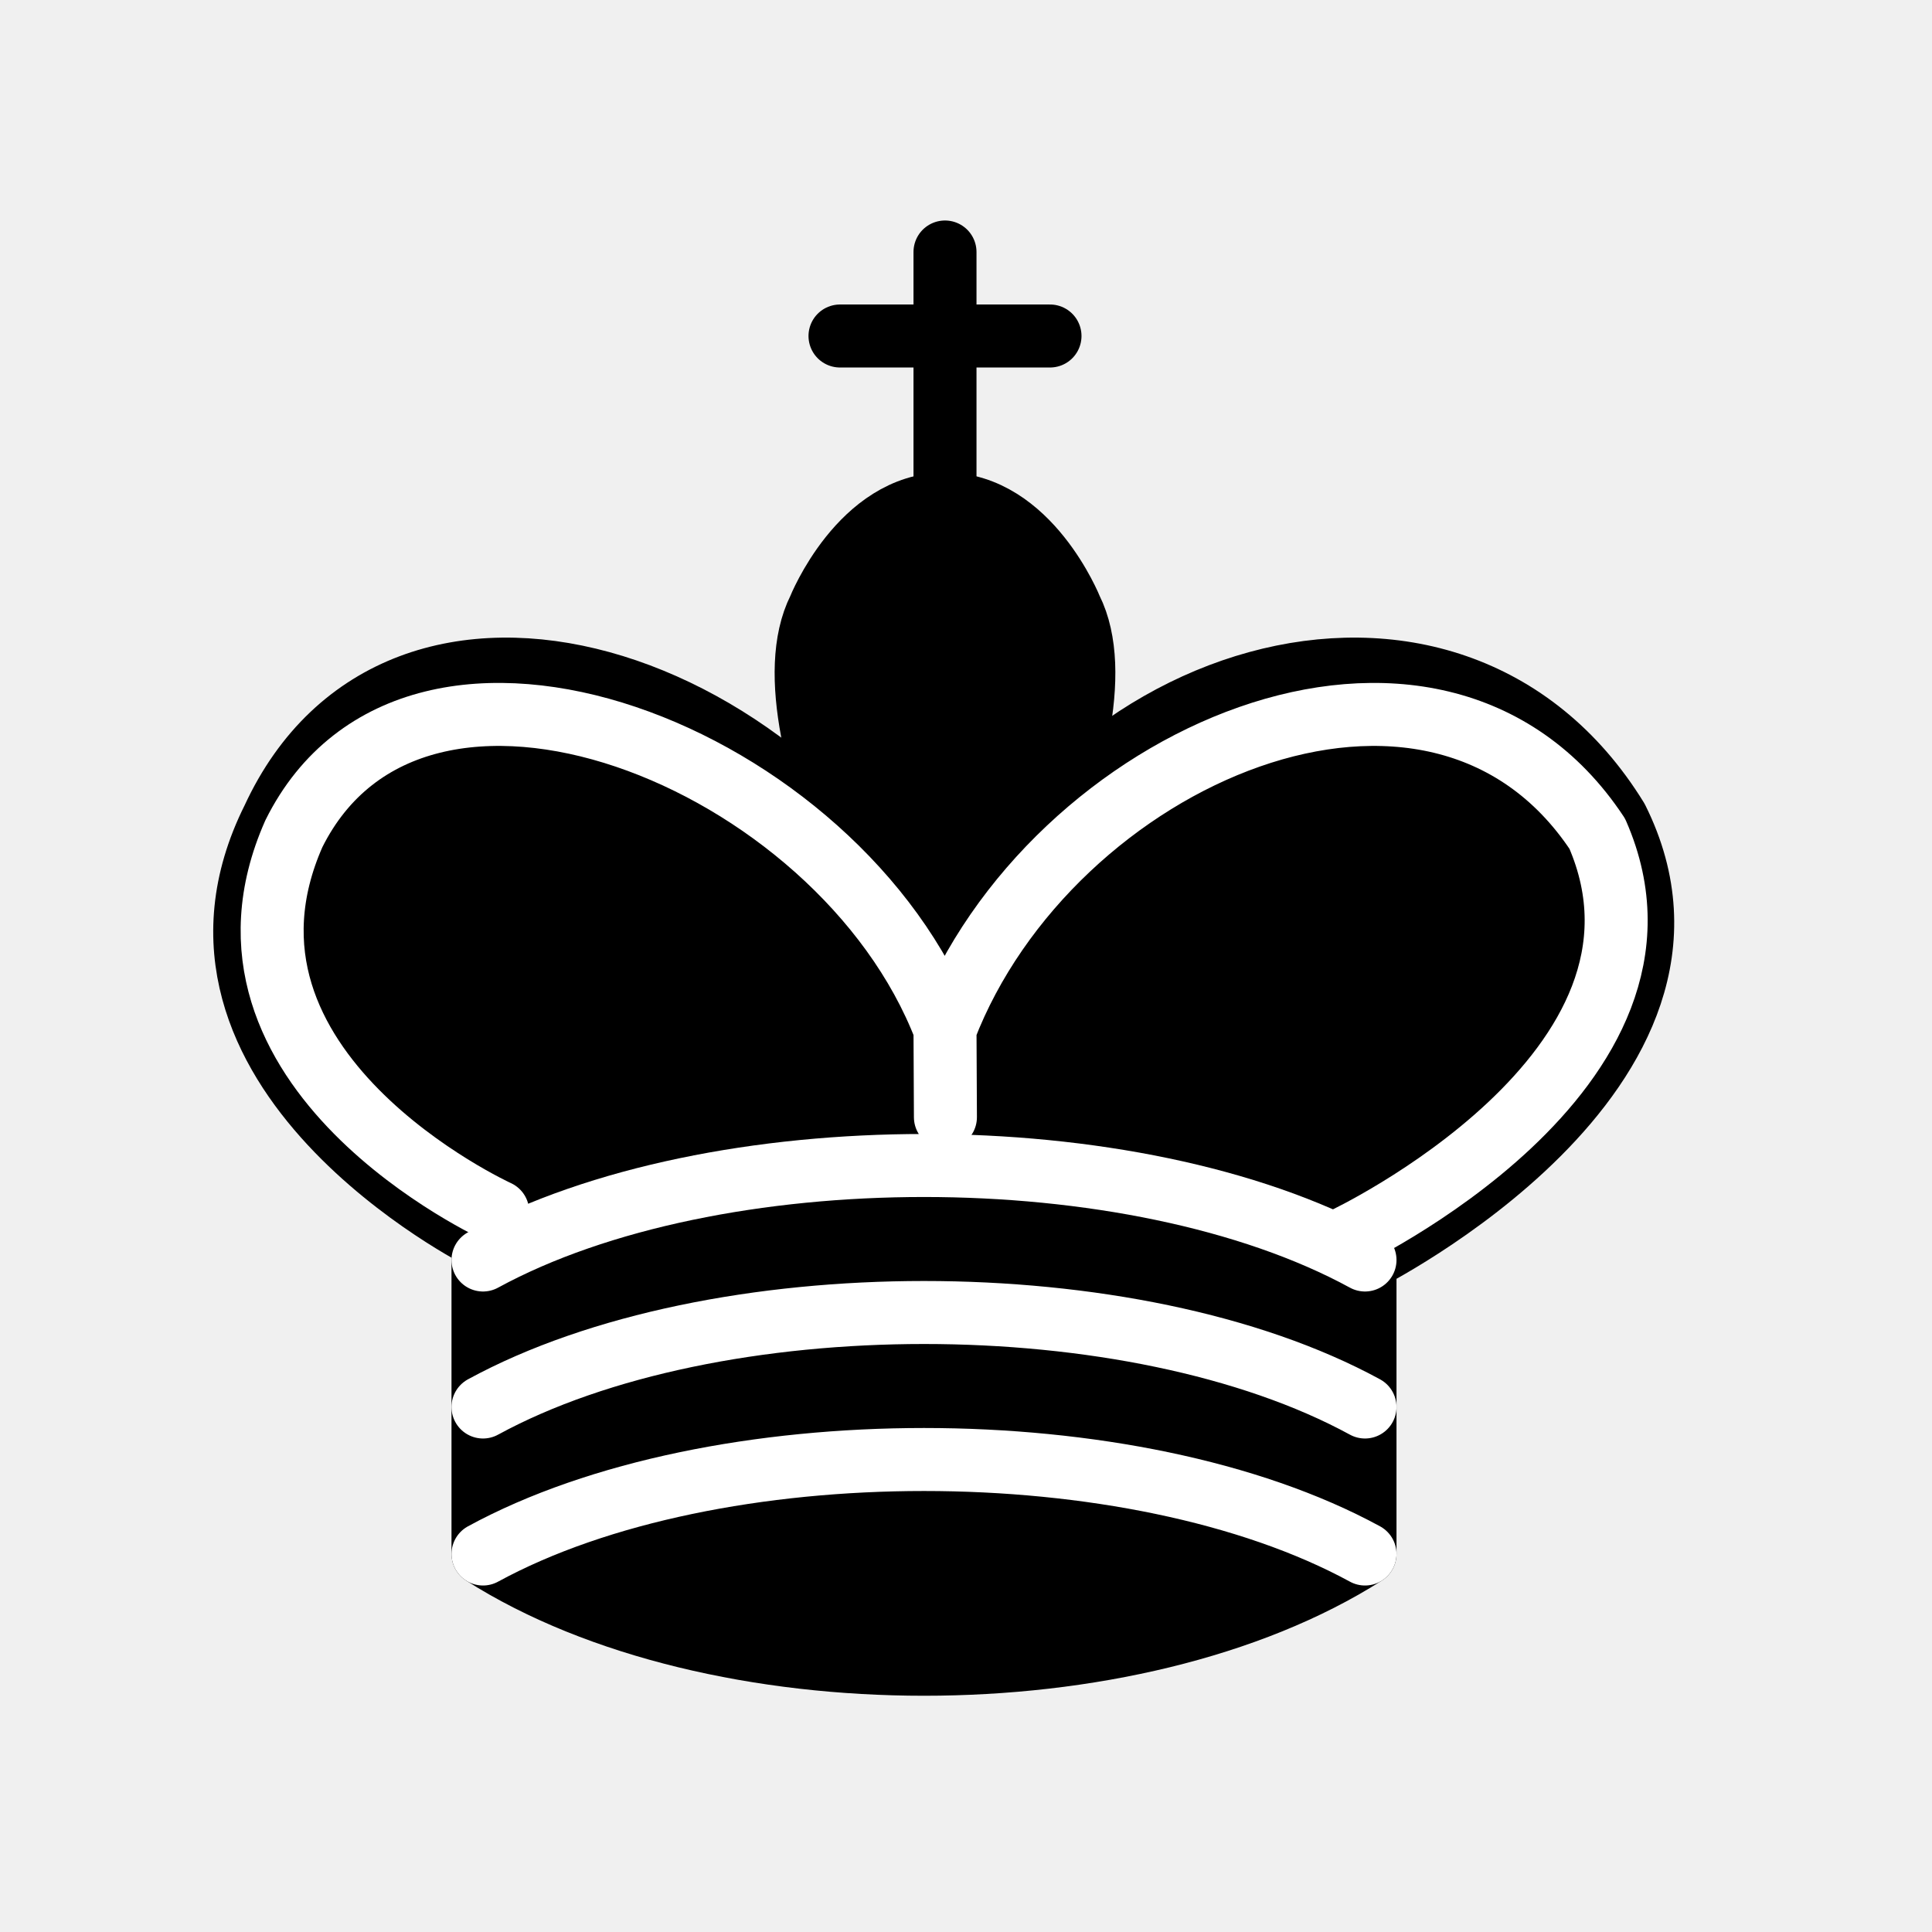
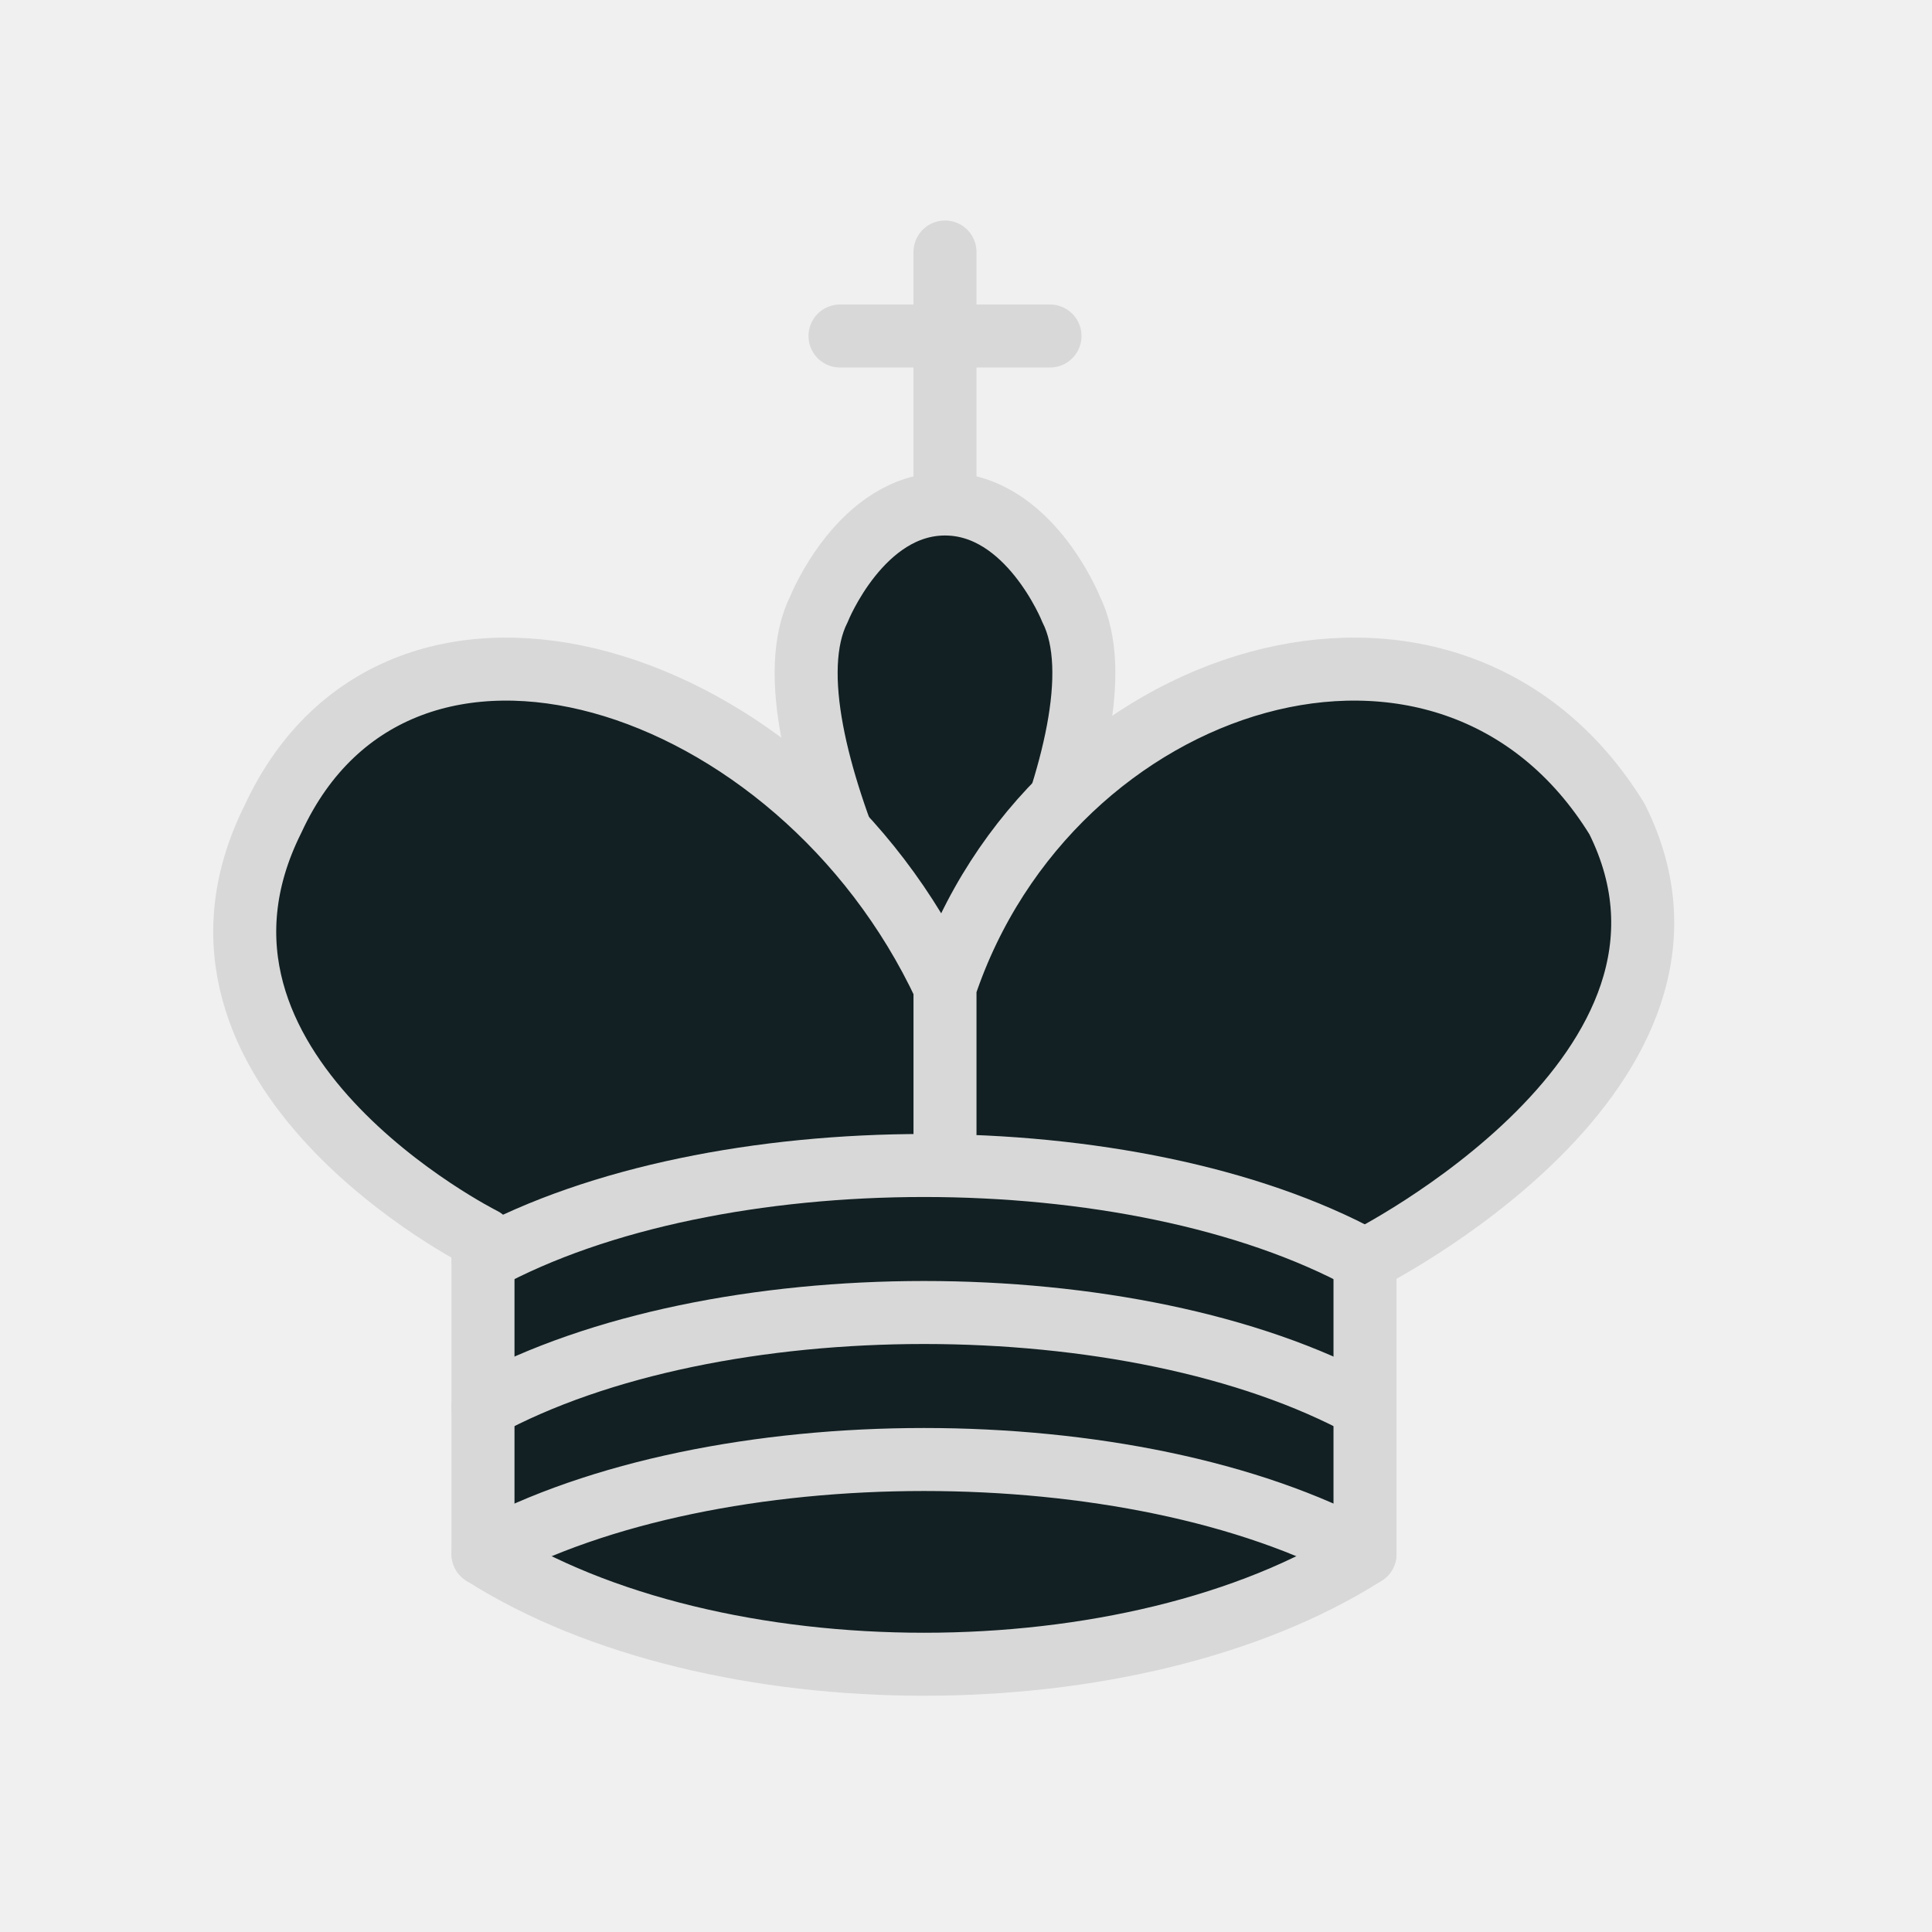
<svg xmlns="http://www.w3.org/2000/svg" viewBox="0 0 46 46" version="1.1" width="45" height="45">
-   <g style="fill:none; fill-opacity:1; fill-rule:evenodd; stroke:#000000; stroke-width:1.5; stroke-linecap:round;stroke-linejoin:round;stroke-miterlimit:4; stroke-dasharray:none; stroke-opacity:1;">
-     <path d="M 22.5,11.63 L 22.5,6" style="fill:none; stroke:#000000; stroke-linejoin:miter;" id="path6570" />
-     <path d="M 22.5,25 C 22.5,25 27,17.5 25.5,14.5 C 25.5,14.5 24.5,12 22.5,12 C 20.5,12 19.5,14.5 19.5,14.5 C 18,17.5 22.5,25 22.5,25" style="fill:#000000;fill-opacity:1; stroke-linecap:butt; stroke-linejoin:miter;" />
-     <path d="M 11.5,37 C 17,40.5 27,40.5 32.5,37 L 32.5,30 C 32.5,30 41.5,25.5 38.5,19.5 C 34.5,13 25,16 22.5,23.5 L 22.5,27 L 22.5,23.5 C 19,16 9.5,13 6.5,19.5 C 3.5,25.5 11.5,29.5 11.5,29.5 L 11.5,37 z " style="fill:#000000; stroke:#000000;" />
-     <path d="M 20,8 L 25,8" style="fill:none; stroke:#000000; stroke-linejoin:miter;" />
-     <path d="M 32,29.5 C 32,29.5 40.5,25.5 38.03,19.85 C 34.15,14 25,18 22.5,24.5 L 22.51,26.6 L 22.5,24.5 C 20,18 9.906,14 6.997,19.85 C 4.5,25.5 11.85,28.85 11.85,28.85" style="fill:none; stroke:#ffffff;" />
-     <path d="M 11.5,30 C 17,27 27,27 32.5,30 M 11.5,33.5 C 17,30.5 27,30.5 32.5,33.5 M 11.5,37 C 17,34 27,34 32.5,37" style="fill:none; stroke:#ffffff;" />
+   <g style="fill:none; fill-opacity:1; fill-rule:evenodd; stroke:#d8d8d8; stroke-width:1.5; stroke-linecap:round;stroke-linejoin:round;stroke-miterlimit:4; stroke-dasharray:none; stroke-opacity:1;">
+     <path d="M 22.5,11.63 L 22.5,6" style="fill:none; stroke:#d8d8d8; stroke-linejoin:miter;" />
+     <path d="M 20,8 L 25,8" style="fill:none; stroke:#d8d8d8; stroke-linejoin:miter;" />
+     <path d="M 22.5,25 C 22.5,25 27,17.5 25.5,14.5 C 25.5,14.5 24.5,12 22.5,12 C 20.5,12 19.5,14.5 19.5,14.5 C 18,17.5 22.5,25 22.5,25" style="fill:#122023; stroke:#d8d8d8; stroke-linecap:butt; stroke-linejoin:miter;" />
+     <path d="M 11.5,37 C 17,40.5 27,40.5 32.5,37 L 32.5,30 C 32.5,30 41.5,25.5 38.5,19.5 C 34.5,13 25,16 22.5,23.5 L 22.5,27 L 22.5,23.5 C 19,16 9.5,13 6.5,19.5 C 3.5,25.5 11.5,29.5 11.5,29.5 L 11.5,37 z " style="fill:#122023; stroke:#d8d8d8;" />
+     <path d="M 11.5,30 C 17,27 27,27 32.5,30" style="fill:none; stroke:#d8d8d8;" />
+     <path d="M 11.5,33.5 C 17,30.5 27,30.5 32.5,33.5" style="fill:none; stroke:#d8d8d8;" />
+     <path d="M 11.5,37 C 17,34 27,34 32.5,37" style="fill:none; stroke:#d8d8d8;" />
  </g>
</svg>
